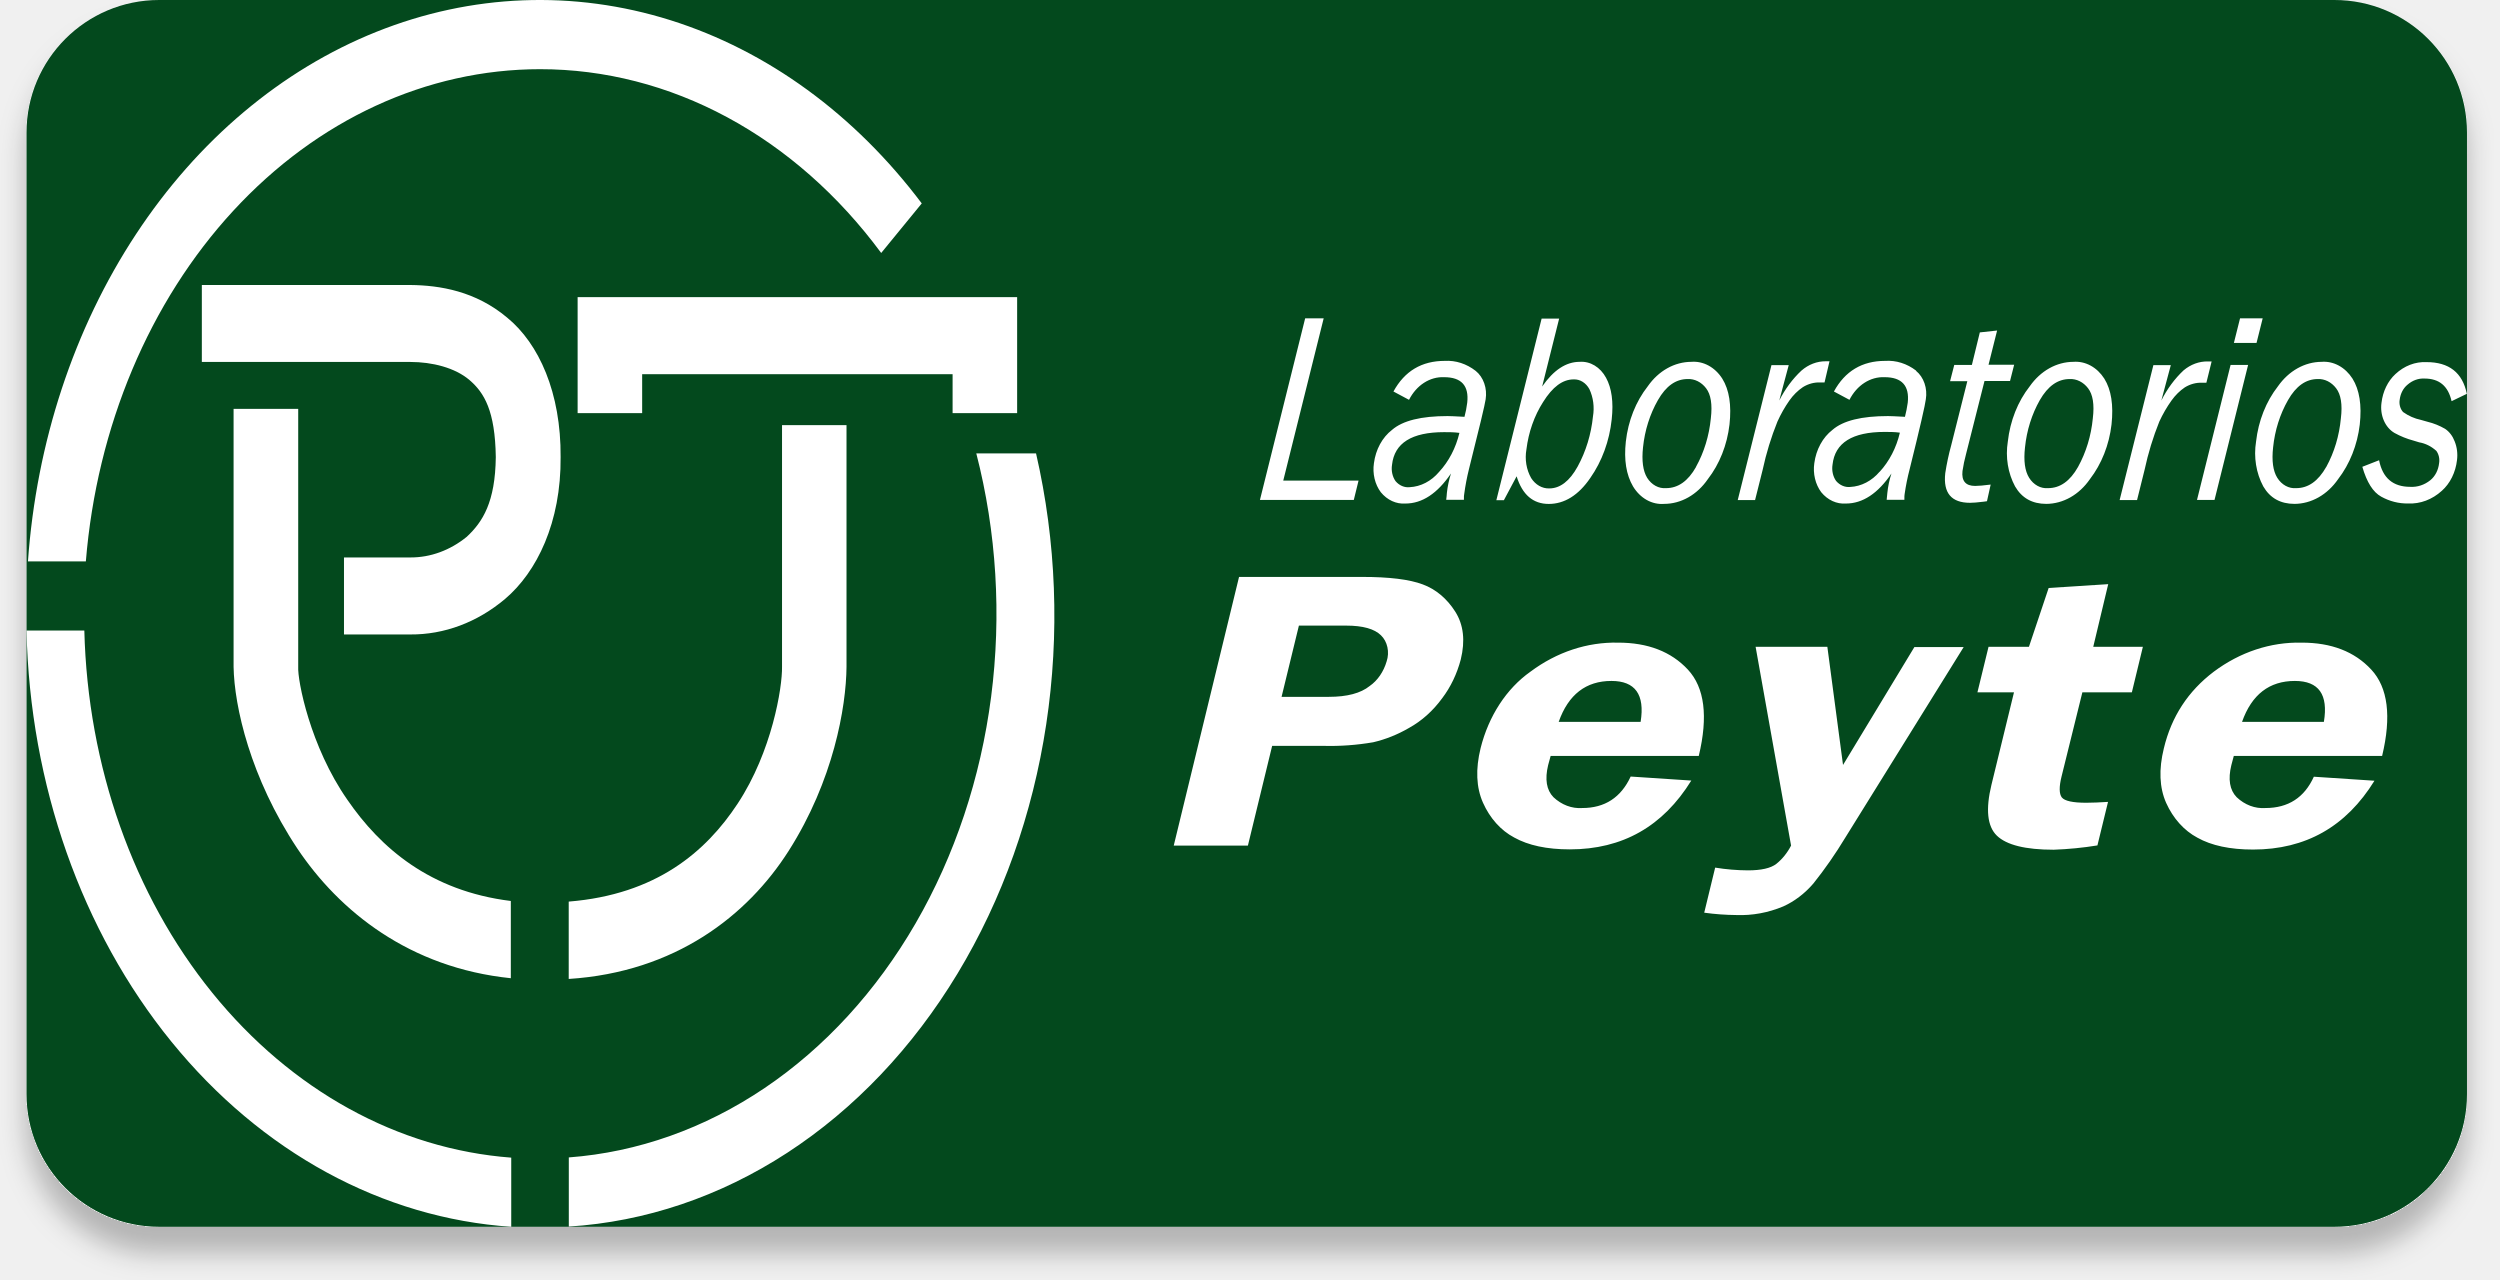
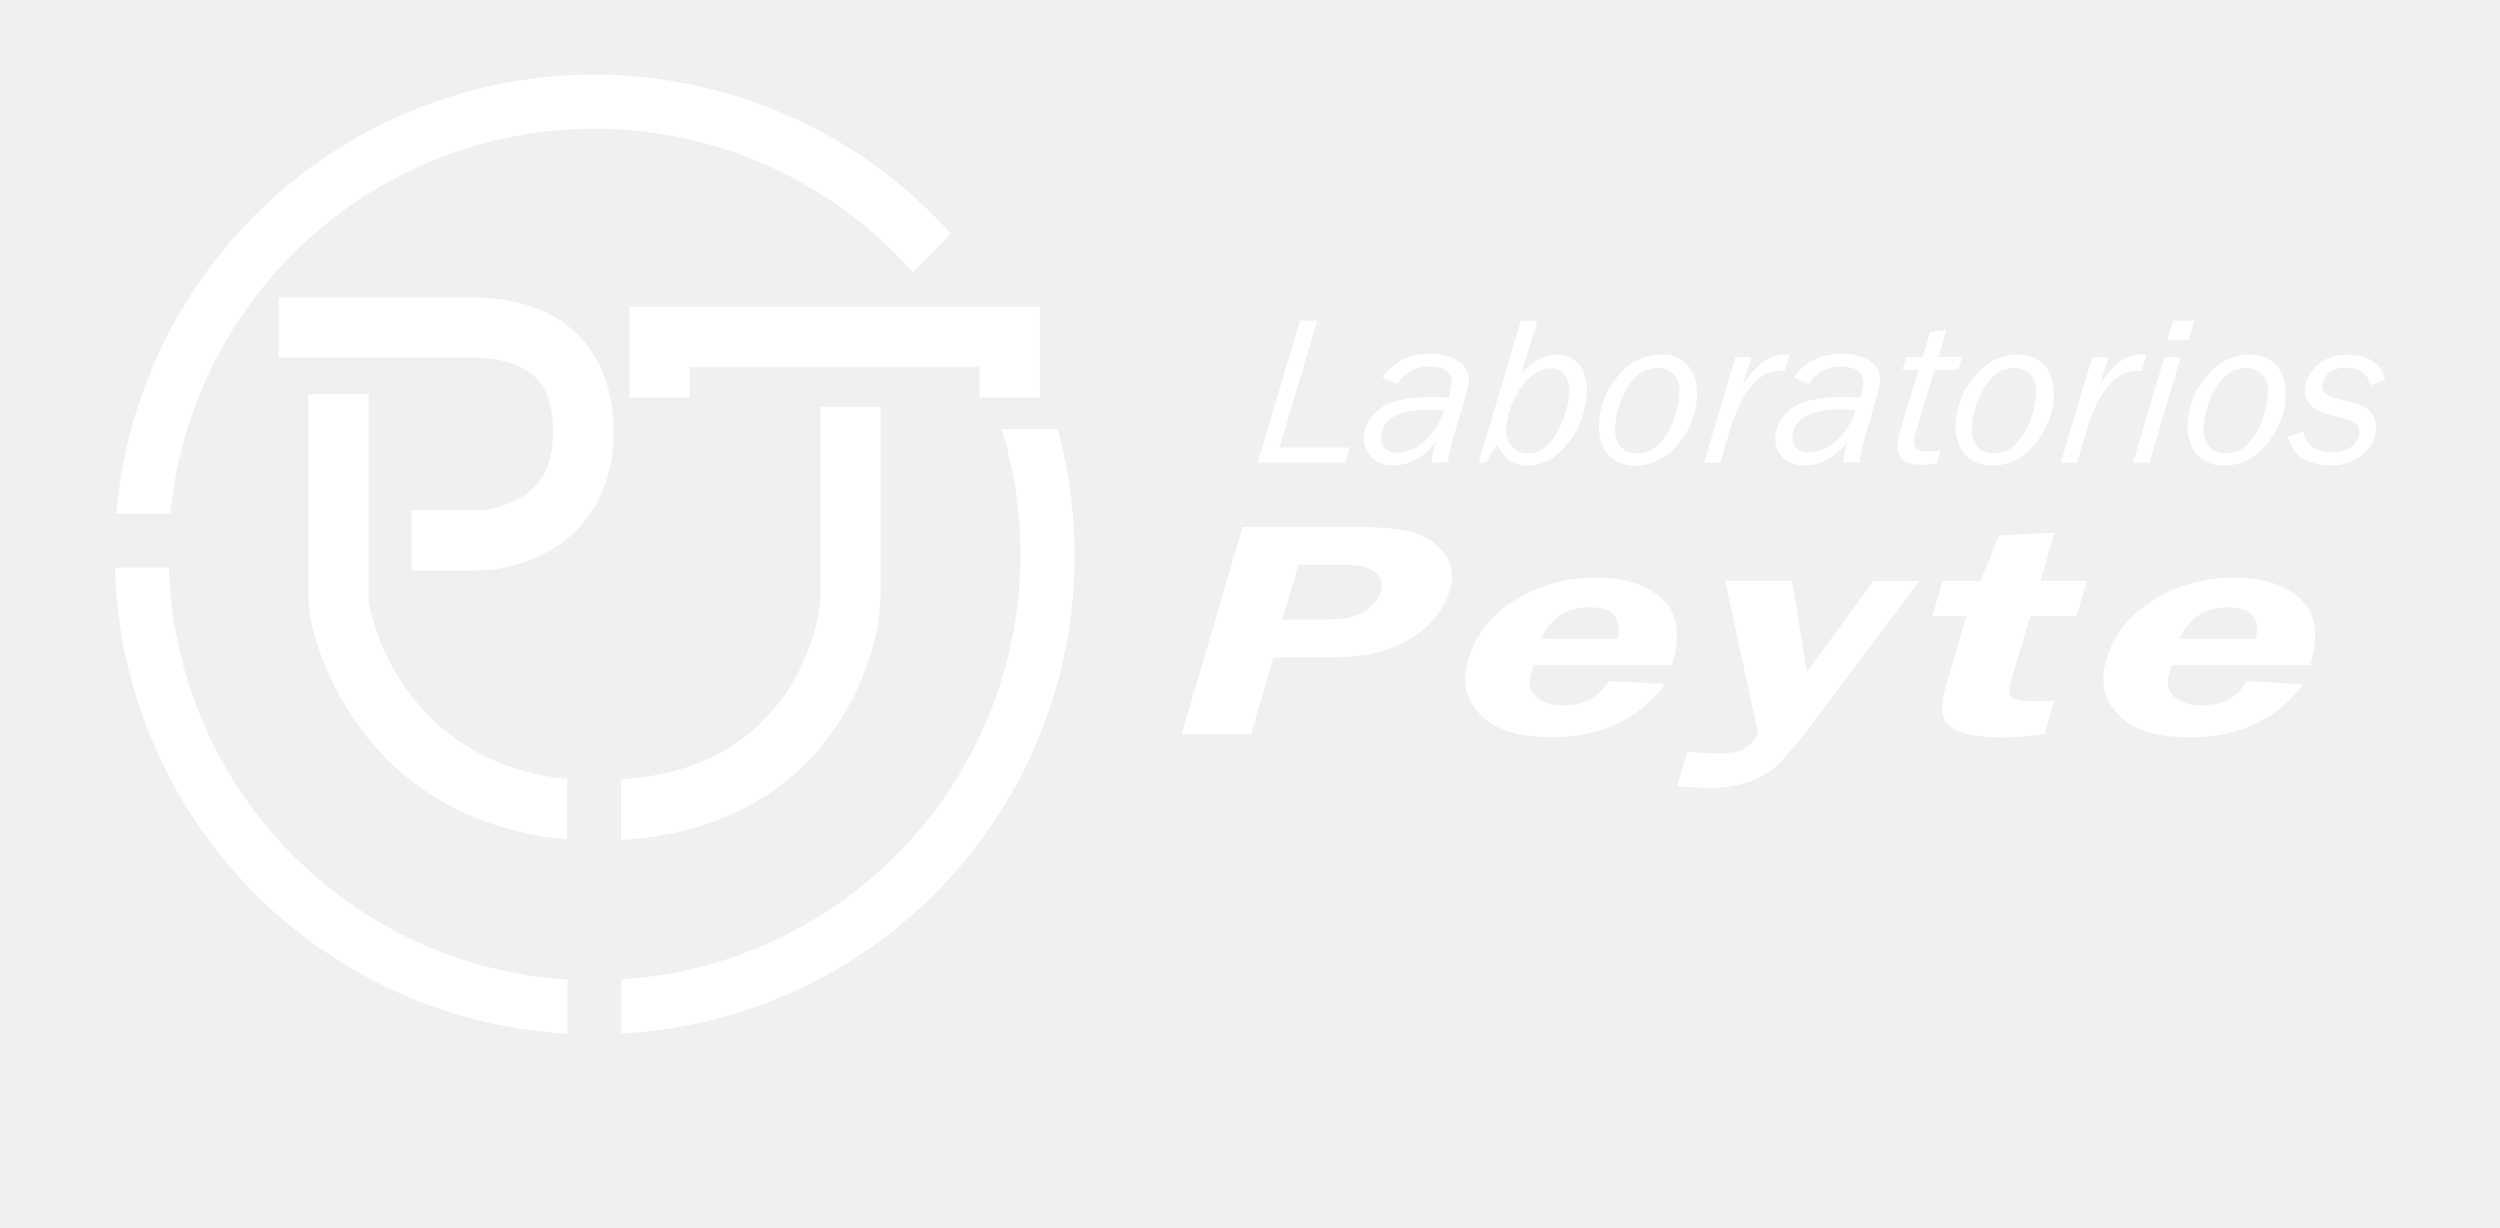
- <svg xmlns="http://www.w3.org/2000/svg" width="377" height="193" viewBox="0 0 377 193" fill="none">
-   <g filter="url(#filter0_d_25_80)">
-     <rect x="4" width="368.02" height="185" rx="20" fill="#03491D" />
-     <path d="M214.563 88.133C212.554 87.372 209.486 86.994 205.358 87H186.848L177 127.515H188.183L191.84 112.477H199.574C202.086 112.544 204.599 112.362 207.086 111.932C208.955 111.496 210.77 110.769 212.485 109.77C214.393 108.72 216.097 107.193 217.484 105.29C218.756 103.614 219.712 101.622 220.283 99.453C220.979 96.605 220.7 94.198 219.448 92.232C218.215 90.279 216.506 88.845 214.563 88.133ZM209.107 99.73C208.649 101.299 207.742 102.618 206.551 103.448C205.187 104.546 203.13 105.083 200.402 105.083H193.261L195.874 94.342H203.016C205.522 94.342 207.265 94.835 208.25 95.804C208.725 96.257 209.065 96.885 209.22 97.594C209.374 98.302 209.335 99.051 209.107 99.73ZM238.594 121.851C237.033 121.958 235.493 121.377 234.259 120.216C233.209 119.135 232.945 117.518 233.459 115.382C233.559 114.984 233.681 114.517 233.838 113.99H256.176C257.604 108.029 257.056 103.69 254.533 100.975C252.005 98.26 248.492 96.91 244.021 96.91C239.358 96.806 234.767 98.325 230.795 101.286C227.178 103.843 224.492 107.96 223.276 112.814C222.495 116.002 222.614 118.746 223.633 121.047C224.672 123.385 226.329 125.234 228.339 126.296C230.476 127.489 233.273 128.086 236.73 128.086C244.666 128.086 250.772 124.627 255.047 117.708L245.906 117.103C244.44 120.268 242.003 121.851 238.594 121.851ZM243.014 102.687C246.585 102.687 248.07 104.737 247.406 108.853H235.052C236.509 104.737 239.163 102.681 243.014 102.687ZM277.928 115.356L275.564 97.533H264.745L270.094 127.515C269.524 128.618 268.764 129.559 267.866 130.274C267.023 130.931 265.581 131.251 263.581 131.251C261.931 131.242 260.282 131.103 258.647 130.836L256.997 137.633C258.602 137.856 260.216 137.974 261.832 137.988C264.236 138.081 266.635 137.642 268.909 136.69C270.604 135.926 272.153 134.749 273.458 133.231C275.191 131.061 276.799 128.749 278.271 126.313L296.124 97.576H288.69L277.928 115.356ZM317.919 88.09L308.936 88.669L305.965 97.533H299.873L298.195 104.408H303.708L300.309 118.357C299.416 122.05 299.68 124.618 301.13 126.019C302.58 127.42 305.415 128.138 309.7 128.138C311.905 128.06 314.105 127.844 316.291 127.489L317.891 120.925C316.641 121.003 315.541 121.055 314.606 121.055C312.578 121.055 311.349 120.787 310.921 120.251C310.514 119.715 310.492 118.66 310.885 117.086L314.02 104.408H321.483L323.147 97.533H315.663L317.919 88.09ZM347.063 96.91C342.402 96.807 337.814 98.326 333.845 101.286C329.964 104.221 327.453 108.072 326.31 112.84C325.525 116.028 325.639 118.772 326.653 121.072C327.699 123.408 329.358 125.254 331.366 126.322C333.495 127.515 336.292 128.112 339.758 128.112C347.699 128.112 353.802 124.653 358.068 117.734L348.927 117.129C347.499 120.277 345.063 121.851 341.621 121.851C340.06 121.963 338.519 121.382 337.287 120.216C336.237 119.135 335.965 117.518 336.487 115.382C336.587 114.984 336.708 114.517 336.858 113.99H359.225C360.653 108.029 360.108 103.69 357.589 100.975C355.071 98.26 351.572 96.905 347.092 96.91H347.063ZM350.441 108.853H338.101C339.558 104.737 342.216 102.681 346.078 102.687C349.672 102.687 351.126 104.743 350.441 108.853Z" fill="white" />
-     <path d="M301.164 49.844L298.557 50.126L297.358 55.035H294.701L294.072 57.485H296.672L294.244 67.14C293.864 68.52 293.563 69.929 293.344 71.358C293.015 74.337 294.258 75.823 297.086 75.823C297.522 75.823 298.207 75.771 299.15 75.652L299.636 75.584L300.193 73.074C299.129 73.21 298.35 73.278 297.843 73.278C296.415 73.278 295.779 72.519 295.943 71.033C296.073 70.166 296.252 69.31 296.479 68.472L299.264 57.451H303.114L303.735 55.001H299.871L301.164 49.844ZM255.052 54.565C253.799 54.568 252.562 54.899 251.429 55.534C250.295 56.17 249.291 57.095 248.489 58.245C246.68 60.545 245.522 63.465 245.175 66.594C244.875 69.343 245.232 71.597 246.26 73.347C246.793 74.229 247.504 74.934 248.327 75.395C249.151 75.857 250.059 76.06 250.967 75.985C252.224 75.982 253.464 75.646 254.6 75.003C255.736 74.359 256.739 73.424 257.537 72.263C259.309 69.98 260.45 67.1 260.808 64.016C261.129 61.087 260.772 58.791 259.722 57.101C259.178 56.247 258.465 55.569 257.647 55.126C256.829 54.684 255.933 54.491 255.037 54.565H255.052ZM255.766 70.41C254.559 72.553 253.045 73.612 251.245 73.612C250.698 73.657 250.149 73.538 249.651 73.265C249.152 72.992 248.718 72.574 248.389 72.049C247.76 71.013 247.553 69.485 247.767 67.465C248.029 64.907 248.8 62.463 250.017 60.336C251.224 58.219 252.709 57.16 254.494 57.16C255.016 57.135 255.535 57.247 256.016 57.487C256.497 57.727 256.929 58.091 257.28 58.552C257.994 59.483 258.244 60.985 257.994 63.085C257.74 65.704 256.972 68.214 255.751 70.41H255.766ZM288.959 55.897C287.569 54.829 285.932 54.312 284.281 54.42C280.811 54.42 278.226 55.965 276.554 59.039L278.897 60.294C279.446 59.212 280.227 58.326 281.158 57.726C282.09 57.125 283.138 56.833 284.196 56.879C286.802 56.879 287.966 58.168 287.688 60.729C287.587 61.448 287.446 62.158 287.267 62.855C285.91 62.778 285.074 62.744 284.71 62.744C280.739 62.744 277.94 63.427 276.333 64.827C275.608 65.387 274.989 66.123 274.518 66.988C274.046 67.853 273.733 68.827 273.598 69.847C273.485 70.623 273.52 71.421 273.701 72.179C273.881 72.937 274.202 73.637 274.641 74.226C275.122 74.813 275.704 75.269 276.346 75.563C276.988 75.858 277.675 75.984 278.361 75.934C280.896 75.934 283.189 74.414 285.231 71.4C284.922 72.347 284.713 73.337 284.61 74.346C284.574 74.61 284.546 74.96 284.51 75.37H287.181C287.181 74.909 287.181 74.627 287.217 74.516C287.398 73.245 287.651 71.99 287.974 70.76C289.538 64.468 290.337 60.951 290.416 60.208C290.548 59.401 290.479 58.566 290.217 57.806C289.956 57.045 289.513 56.394 288.945 55.931L288.959 55.897ZM283.453 71.127C282.265 72.527 280.685 73.348 279.018 73.432C278.627 73.474 278.233 73.414 277.863 73.256C277.494 73.098 277.157 72.847 276.876 72.519C276.64 72.182 276.471 71.786 276.379 71.361C276.288 70.935 276.277 70.491 276.347 70.06C276.709 66.776 279.328 65.134 284.203 65.134C284.917 65.134 285.703 65.134 286.502 65.245C285.967 67.522 284.905 69.573 283.439 71.161L283.453 71.127ZM275.89 54.48C275.683 54.48 275.49 54.48 275.326 54.48C274.008 54.468 272.721 54.962 271.655 55.888C270.321 57.135 269.189 58.663 268.313 60.396L269.741 55.06H267.135L262.05 75.413H264.664L265.807 70.854C266.347 68.348 267.093 65.911 268.035 63.58C268.545 62.448 269.15 61.381 269.841 60.396C270.416 59.581 271.108 58.896 271.884 58.373C272.693 57.876 273.596 57.635 274.505 57.673H275.14L275.89 54.48ZM238.205 54.565C236.17 54.565 234.284 55.794 232.556 58.287L235.12 48.043H232.477L225.65 75.43H226.786L228.707 71.827C229.564 74.602 231.185 75.993 233.549 75.993C235.912 75.993 238.026 74.696 239.812 72.083C241.58 69.566 242.704 66.492 243.047 63.23C243.332 60.618 243.047 58.529 242.19 56.964C241.764 56.176 241.171 55.539 240.47 55.117C239.77 54.695 238.988 54.505 238.205 54.565ZM237.912 70.35C236.698 72.553 235.263 73.654 233.627 73.654C233.101 73.671 232.58 73.537 232.106 73.266C231.631 72.994 231.218 72.592 230.899 72.092C230.542 71.467 230.294 70.762 230.171 70.019C230.049 69.277 230.053 68.512 230.185 67.772C230.501 65.173 231.366 62.714 232.699 60.627C234.127 58.339 235.641 57.212 237.312 57.212C237.78 57.191 238.245 57.317 238.661 57.576C239.076 57.835 239.429 58.218 239.683 58.688C240.269 59.939 240.459 61.399 240.219 62.803C239.944 65.497 239.155 68.079 237.912 70.35ZM199.612 48H196.82L190 75.387H204.154L204.869 72.476H193.514L199.612 48ZM222.536 55.931C221.153 54.854 219.522 54.325 217.873 54.42C214.393 54.42 211.812 55.959 210.132 59.039L212.481 60.294C213.028 59.214 213.807 58.328 214.736 57.728C215.664 57.127 216.711 56.834 217.766 56.879C220.387 56.879 221.544 58.168 221.258 60.729C221.167 61.449 221.029 62.16 220.844 62.855C219.501 62.778 218.644 62.744 218.294 62.744C214.324 62.744 211.531 63.427 209.918 64.827C209.192 65.385 208.573 66.122 208.103 66.987C207.633 67.852 207.322 68.827 207.189 69.847C207.072 70.623 207.104 71.421 207.284 72.18C207.463 72.939 207.785 73.638 208.225 74.226C208.704 74.811 209.284 75.267 209.923 75.561C210.562 75.856 211.247 75.983 211.931 75.934C214.474 75.934 216.759 74.414 218.809 71.4C218.506 72.35 218.297 73.338 218.187 74.346C218.187 74.61 218.13 74.96 218.087 75.37H220.758C220.758 74.909 220.758 74.627 220.801 74.516C220.971 73.247 221.21 71.993 221.515 70.76C223.096 64.477 223.936 60.962 224.036 60.217C224.165 59.405 224.091 58.567 223.824 57.805C223.558 57.043 223.11 56.391 222.536 55.931ZM217.016 71.161C215.832 72.563 214.253 73.385 212.588 73.466C212.197 73.51 211.803 73.451 211.433 73.293C211.062 73.136 210.726 72.883 210.446 72.553C210.211 72.216 210.041 71.82 209.95 71.395C209.858 70.969 209.847 70.525 209.918 70.094C210.275 66.81 212.893 65.168 217.773 65.168C218.487 65.168 219.28 65.168 220.08 65.279C219.541 67.545 218.479 69.584 217.016 71.161ZM368.715 64.665C367.877 64.181 366.992 63.825 366.08 63.606L365.058 63.316C364.116 63.121 363.21 62.721 362.388 62.138C362.169 61.901 362.007 61.599 361.918 61.263C361.829 60.927 361.816 60.569 361.881 60.225C361.939 59.78 362.073 59.355 362.274 58.974C362.476 58.594 362.74 58.267 363.052 58.014C363.791 57.366 364.692 57.038 365.608 57.084C367.837 57.084 369.179 58.21 369.7 60.498L372 59.389C371.348 56.196 369.317 54.602 365.908 54.608C364.22 54.528 362.563 55.166 361.231 56.409C360.083 57.467 359.329 59.021 359.131 60.737C359.002 61.647 359.123 62.582 359.476 63.402C359.829 64.222 360.394 64.884 361.088 65.288C362.003 65.792 362.961 66.179 363.944 66.44L364.816 66.705C365.752 66.864 366.639 67.304 367.394 67.986C367.58 68.237 367.715 68.537 367.788 68.861C367.861 69.186 367.87 69.526 367.815 69.855C367.758 70.369 367.611 70.863 367.384 71.305C367.156 71.746 366.853 72.125 366.494 72.416C365.603 73.128 364.544 73.478 363.473 73.415C360.852 73.415 359.295 72.075 358.767 69.403L356.239 70.393C356.91 72.715 357.853 74.226 359.095 74.901C360.361 75.601 361.743 75.951 363.137 75.925C364.969 76.013 366.769 75.337 368.229 74.013C368.848 73.463 369.369 72.772 369.761 71.978C370.153 71.186 370.41 70.307 370.515 69.394C370.643 68.422 370.519 67.427 370.157 66.543C369.857 65.749 369.351 65.09 368.715 64.665ZM329.28 55.854C327.941 57.111 326.805 58.65 325.93 60.396L327.359 55.06H324.731L319.639 75.413H322.267L323.402 70.854C323.941 68.348 324.685 65.912 325.623 63.58C326.145 62.447 326.762 61.379 327.466 60.396C328.033 59.601 328.712 58.93 329.473 58.415C330.28 57.92 331.18 57.679 332.086 57.715H332.722L333.515 54.505C333.308 54.505 333.115 54.505 332.951 54.505C331.638 54.478 330.353 54.95 329.28 55.854ZM331.308 75.387H333.95L339.014 55.035H336.371L331.308 75.387ZM350.083 54.565C348.831 54.572 347.596 54.905 346.462 55.541C345.329 56.176 344.325 57.099 343.52 58.245C341.719 60.55 340.564 63.468 340.213 66.594C339.836 68.928 340.225 71.346 341.299 73.347C342.322 75.106 343.894 75.985 346.012 75.985C347.269 75.978 348.508 75.641 349.644 74.998C350.779 74.355 351.782 73.421 352.582 72.263C354.348 69.975 355.489 67.098 355.853 64.016C356.175 61.087 355.81 58.791 354.761 57.101C354.217 56.249 353.505 55.572 352.688 55.13C351.872 54.687 350.977 54.493 350.083 54.565ZM350.797 70.41C349.583 72.553 348.076 73.612 346.269 73.612C345.722 73.658 345.173 73.539 344.674 73.266C344.175 72.993 343.741 72.575 343.413 72.049C342.77 71.013 342.561 69.485 342.784 67.465C343.046 64.907 343.817 62.463 345.034 60.336C346.238 58.219 347.733 57.16 349.519 57.16C350.037 57.138 350.554 57.25 351.033 57.491C351.511 57.731 351.94 58.093 352.29 58.552C353.004 59.483 353.261 60.985 353.004 63.085C352.763 65.7 352.009 68.21 350.804 70.41H350.797ZM336.871 51.714H340.285L341.213 48H337.8L336.871 51.714ZM312.654 54.565C311.403 54.571 310.167 54.903 309.033 55.538C307.9 56.174 306.896 57.097 306.091 58.245C304.283 60.545 303.125 63.465 302.778 66.594C302.404 68.929 302.795 71.347 303.871 73.347C304.892 75.106 306.456 75.985 308.584 75.985C309.84 75.978 311.08 75.641 312.216 74.998C313.351 74.355 314.354 73.421 315.154 72.263C316.918 69.974 318.057 67.097 318.418 64.016C318.732 61.087 318.382 58.791 317.332 57.101C316.788 56.25 316.076 55.573 315.26 55.131C314.444 54.688 313.549 54.494 312.654 54.565ZM313.369 70.41C312.162 72.553 310.655 73.612 308.848 73.612C308.301 73.658 307.752 73.539 307.253 73.266C306.754 72.993 306.32 72.575 305.992 72.049C305.349 71.013 305.142 69.485 305.37 67.465C305.63 64.91 306.396 62.466 307.605 60.336C308.82 58.219 310.312 57.16 312.105 57.16C312.625 57.136 313.143 57.248 313.622 57.489C314.102 57.729 314.532 58.092 314.883 58.552C315.597 59.483 315.854 60.985 315.597 63.085C315.347 65.702 314.583 68.212 313.369 70.41Z" fill="white" />
-     <path d="M156.235 68.372H147.225C150.284 80.245 151.049 92.793 149.463 105.07C147.876 117.347 143.978 129.035 138.064 139.254C132.149 149.474 124.371 157.958 115.314 164.07C106.258 170.181 96.159 173.76 85.776 174.539V184.966C97.313 184.246 108.567 180.446 118.711 173.845C128.855 167.244 137.63 158.01 144.39 146.823C151.151 135.636 155.724 122.781 157.774 109.204C159.824 95.627 159.298 81.674 156.235 68.372ZM81.439 10.433C91.17 10.431 100.79 12.901 109.659 17.68C118.529 22.458 126.446 29.435 132.885 38.148L139.001 30.673C128.901 17.25 115.733 7.649 101.12 3.051C86.507 -1.546 71.087 -0.937 56.76 4.801C42.433 10.54 29.824 21.158 20.488 35.348C11.151 49.538 5.494 66.68 4.214 84.661H12.946C14.605 64.34 22.537 45.484 35.198 31.763C47.859 18.042 64.343 10.439 81.439 10.433ZM87.106 62.297H96.837V56.426H143.652V62.297H153.384V44.804H87.106V62.297ZM12.717 95.088H4C4.508 118.297 12.308 140.428 25.85 157.086C39.392 173.743 57.685 183.708 77.095 185V174.573C60.001 173.285 43.925 164.421 32.017 149.719C20.109 135.017 13.226 115.534 12.717 95.088ZM118.944 128.29C125.668 117.726 127.604 106.651 127.654 100.558V64.106H117.93V100.55C117.987 103.664 116.408 113.349 111.235 121.191C106.44 128.478 98.931 134.895 85.762 135.961V147.626C101.839 146.593 112.721 138.077 118.944 128.29ZM35.224 61.657V100.558C35.332 106.531 37.739 117.257 44.82 127.932C51.165 137.42 61.754 145.945 77.031 147.515V135.867C64.827 134.357 57.36 127.846 52.387 120.611C46.771 112.573 44.849 102.589 44.97 100.558V61.657H35.224ZM76.474 47.893C71.722 43.9 66.327 43.021 61.883 42.978H30.437V54.583H61.876C65.148 54.583 68.621 55.436 70.822 57.33C73.022 59.225 74.666 61.947 74.766 68.927C74.687 75.702 72.808 78.697 70.386 80.95C67.878 82.992 64.911 84.078 61.876 84.064H51.873V95.677H61.876C66.991 95.716 71.988 93.843 76.166 90.319C80.954 86.266 84.626 78.782 84.54 68.918C84.612 59.242 81.282 51.818 76.474 47.893Z" fill="white" />
-   </g>
+ <svg xmlns="http://www.w3.org/2000/svg" id="Capa_1" data-name="Capa 1" viewBox="0 0 565.17 277.53">
  <defs>
-     <filter id="filter0_d_25_80" x="0" y="0" width="376.02" height="193" filterUnits="userSpaceOnUse" color-interpolation-filters="sRGB">
-       <feFlood flood-opacity="0" result="BackgroundImageFix" />
-       <feColorMatrix in="SourceAlpha" type="matrix" values="0 0 0 0 0 0 0 0 0 0 0 0 0 0 0 0 0 0 127 0" result="hardAlpha" />
-       <feOffset dy="4" />
-       <feGaussianBlur stdDeviation="2" />
-       <feComposite in2="hardAlpha" operator="out" />
-       <feColorMatrix type="matrix" values="0 0 0 0 0 0 0 0 0 0 0 0 0 0 0 0 0 0 0.25 0" />
-       <feBlend mode="normal" in2="BackgroundImageFix" result="effect1_dropShadow_25_80" />
-       <feBlend mode="normal" in="SourceGraphic" in2="effect1_dropShadow_25_80" result="shape" />
-     </filter>
+     <style>.cls-1{fill:#fff;}</style>
  </defs>
+   <path class="cls-1" d="M319.73,120.46q-4.22-1.32-12.89-1.31H280.92L267.13,166h15.66l5.12-17.39h10.83a64.28,64.28,0,0,0,10.52-.63,30.89,30.89,0,0,0,7.56-2.5,20.84,20.84,0,0,0,7-5.18,18.12,18.12,0,0,0,3.92-6.75q1.46-4.94-1.17-8.35A13.55,13.55,0,0,0,319.73,120.46Zm-7.64,13.41a8.06,8.06,0,0,1-3.58,4.3c-1.91,1.27-4.79,1.89-8.61,1.89h-10l3.66-12.42h10c3.51,0,5.95.57,7.33,1.69A3.91,3.91,0,0,1,312.09,133.87Zm41.29,25.58a9.06,9.06,0,0,1-6.07-1.89c-1.47-1.25-1.84-3.12-1.12-5.59.14-.46.31-1,.53-1.61H378q3-10.34-2.3-15.05c-3.54-3.14-8.46-4.7-14.72-4.7a34.12,34.12,0,0,0-18.52,5.06A23.25,23.25,0,0,0,331.93,149q-1.64,5.53.5,9.52a13.71,13.71,0,0,0,6.59,6.07q4.49,2.07,11.75,2.07,16.67,0,25.65-12l-12.8-.7Q360.54,159.45,353.38,159.45Zm6.19-22.16c5,0,7.08,2.37,6.15,7.13h-17.3Q351.48,137.28,359.57,137.29Zm48.89,14.65-3.31-20.61H390L397.49,166a10.46,10.46,0,0,1-3.12,3.19c-1.18.76-3.2,1.13-6,1.13a53.58,53.58,0,0,1-6.91-.48l-2.31,7.86a63.16,63.16,0,0,0,6.77.41,27.63,27.63,0,0,0,9.91-1.5,18.53,18.53,0,0,0,6.37-4,76.49,76.49,0,0,0,6.74-8l25-33.23H423.53Zm56-31.53-12.58.67-4.16,10.25h-8.53l-2.35,7.95h7.72l-4.76,16.13c-1.25,4.27-.88,7.24,1.15,8.86s6,2.45,12,2.45a89,89,0,0,0,9.23-.75l2.24-7.59c-1.75.09-3.29.15-4.6.15q-4.26,0-5.16-.93c-.57-.62-.6-1.84-.05-3.66L459,139.28h10.45l2.33-7.95H461.3Zm40.81,10.2a34.11,34.11,0,0,0-18.51,5.06q-8.15,5.09-10.55,13.36-1.65,5.53.48,9.52a13.83,13.83,0,0,0,6.6,6.07q4.47,2.07,11.75,2.07,16.68,0,25.64-12l-12.8-.7q-3,5.46-10.23,5.46a9,9,0,0,1-6.07-1.89c-1.47-1.25-1.85-3.12-1.12-5.59.14-.46.31-1,.52-1.61h31.32q3-10.34-2.29-15.05T505.31,130.61ZM510,144.42H492.72q3.06-7.14,11.17-7.13Q511.44,137.29,510,144.42Z" />
+   <path class="cls-1" d="M440,74.64l-3.65.33-1.68,5.75h-3.72l-.88,2.87h3.64L430.31,94.9a37.25,37.25,0,0,0-1.26,4.94c-.46,3.49,1.28,5.23,5.24,5.23.61,0,1.57-.06,2.89-.2l.68-.08.78-2.94c-1.49.16-2.58.24-3.29.24-2,0-2.89-.89-2.66-2.63a22.47,22.47,0,0,1,.75-3l3.9-12.91h5.39l.87-2.87h-5.41Zm-64.57,5.53a12,12,0,0,0-9.19,4.31,17.67,17.67,0,0,0-4.64,9.78c-.42,3.22.08,5.86,1.52,7.91a7.49,7.49,0,0,0,6.59,3.09,11.94,11.94,0,0,0,9.2-4.36,17.79,17.79,0,0,0,4.58-9.66c.45-3.43-.05-6.12-1.52-8.1A7.59,7.59,0,0,0,375.41,80.17Zm1,18.56c-1.69,2.51-3.81,3.75-6.33,3.75a4.6,4.6,0,0,1-4-1.83q-1.32-1.82-.87-5.37a18.84,18.84,0,0,1,3.15-8.35c1.69-2.48,3.77-3.72,6.27-3.72a5,5,0,0,1,3.9,1.63c1,1.09,1.35,2.85,1,5.31A19.57,19.57,0,0,1,376.41,98.73Zm46.48-17A11,11,0,0,0,416.36,80c-4.86,0-8.48,1.81-10.82,5.41l3.28,1.47a8.33,8.33,0,0,1,7.42-4c3.65,0,5.28,1.51,4.89,4.51a19.31,19.31,0,0,1-.59,2.49c-1.9-.09-3.07-.13-3.58-.13-5.56,0-9.48.8-11.73,2.44a8.6,8.6,0,0,0-3.83,5.88,6.14,6.14,0,0,0,1.46,5.13,6.72,6.72,0,0,0,5.21,2c3.55,0,6.76-1.78,9.62-5.31a14.19,14.19,0,0,0-.87,3.45c-.05.31-.09.72-.14,1.2h3.74c0-.54,0-.87.05-1a33.66,33.66,0,0,1,1.06-4.4c2.19-7.37,3.31-11.49,3.42-12.36A4.92,4.92,0,0,0,422.89,81.77Zm-7.71,17.84a9.41,9.41,0,0,1-6.21,2.7,3.81,3.81,0,0,1-3-1.07,3.46,3.46,0,0,1-.74-2.88q.76-5.77,11-5.77c1,0,2.1,0,3.22.13A14.74,14.74,0,0,1,415.18,99.61ZM404.61,80.07c-.29,0-.56,0-.79,0a8.63,8.63,0,0,0-5.14,1.65A19.49,19.49,0,0,0,394,87l2-6.25h-3.65l-7.12,23.84h3.66l1.6-5.34a46,46,0,0,1,3.12-8.52A22.19,22.19,0,0,1,396.14,87,10.48,10.48,0,0,1,399,84.63a7.46,7.46,0,0,1,3.67-.82l.89,0Zm-52.77.1c-2.85,0-5.49,1.44-7.91,4.36l3.59-12h-3.7l-9.56,32.08h1.59l2.69-4.22c1.2,3.25,3.47,4.88,6.78,4.88s6.27-1.52,8.77-4.58a20,20,0,0,0,4.53-10.37q.6-4.59-1.2-7.34A6.17,6.17,0,0,0,351.84,80.17Zm-.41,18.49c-1.7,2.58-3.71,3.87-6,3.87a4.65,4.65,0,0,1-3.82-1.83,6.55,6.55,0,0,1-1-5.06,18.08,18.08,0,0,1,3.52-8.37c2-2.68,4.12-4,6.46-4A3.79,3.79,0,0,1,353.91,85a7,7,0,0,1,.75,4.82A20.72,20.72,0,0,1,351.43,98.66ZM297.8,72.48h-3.91l-9.55,32.08h19.82l1-3.41H289.26Zm32.1,9.29A11,11,0,0,0,323.37,80q-7.31,0-10.84,5.41l3.29,1.47a8.31,8.31,0,0,1,7.4-4c3.67,0,5.29,1.51,4.89,4.51a16.23,16.23,0,0,1-.58,2.49c-1.88-.09-3.08-.13-3.57-.13-5.56,0-9.47.8-11.73,2.44a8.55,8.55,0,0,0-3.82,5.88,6.07,6.07,0,0,0,1.45,5.13,6.7,6.7,0,0,0,5.19,2c3.56,0,6.76-1.78,9.63-5.31a15.17,15.17,0,0,0-.87,3.45c0,.31-.08.72-.14,1.2h3.74c0-.54,0-.87.06-1a34.94,34.94,0,0,1,1-4.4Q331.79,88.1,332,86.79A4.94,4.94,0,0,0,329.9,81.77Zm-7.73,17.84a9.35,9.35,0,0,1-6.2,2.7,3.77,3.77,0,0,1-3-1.07,3.46,3.46,0,0,1-.74-2.88q.75-5.77,11-5.77c1,0,2.11,0,3.23.13A14.68,14.68,0,0,1,322.17,99.61ZM534.59,92a15.5,15.5,0,0,0-3.69-1.24l-1.43-.34a11,11,0,0,1-3.74-1.38,2.33,2.33,0,0,1-.71-2.24,3.85,3.85,0,0,1,1.64-2.59,5.65,5.65,0,0,1,3.58-1.09c3.12,0,5,1.32,5.73,4l3.22-1.3q-1.37-5.61-8.53-5.6a10,10,0,0,0-6.55,2.11,7.73,7.73,0,0,0-2.94,5.07,5,5,0,0,0,2.74,5.33,19.84,19.84,0,0,0,4,1.35l1.22.31a7.81,7.81,0,0,1,3.61,1.5,2.55,2.55,0,0,1,.59,2.19,4.31,4.31,0,0,1-1.85,3,7,7,0,0,1-4.23,1.17c-3.67,0-5.85-1.57-6.59-4.7l-3.54,1.16c.94,2.72,2.26,4.49,4,5.28a13,13,0,0,0,5.66,1.2,11.07,11.07,0,0,0,7.13-2.24,8.12,8.12,0,0,0,3.2-5.41,5.61,5.61,0,0,0-.5-3.34A4.78,4.78,0,0,0,534.59,92ZM479.37,81.68A19.5,19.5,0,0,0,474.68,87l2-6.25H473l-7.13,23.84h3.68l1.59-5.34a46.14,46.14,0,0,1,3.11-8.52A22.2,22.2,0,0,1,476.83,87a10.48,10.48,0,0,1,2.81-2.32,7.47,7.47,0,0,1,3.66-.82l.89,0,1.11-3.76c-.29,0-.56,0-.79,0A8.66,8.66,0,0,0,479.37,81.68Zm2.84,22.88h3.7L493,80.72h-3.7ZM508.5,80.17a12.08,12.08,0,0,0-9.19,4.31,17.79,17.79,0,0,0-4.63,9.78,10.84,10.84,0,0,0,1.52,7.91q2.15,3.09,6.6,3.09a12,12,0,0,0,9.2-4.36,17.94,17.94,0,0,0,4.58-9.66c.45-3.43-.06-6.12-1.53-8.1A7.6,7.6,0,0,0,508.5,80.17Zm1,18.56c-1.7,2.51-3.81,3.75-6.34,3.75a4.59,4.59,0,0,1-4-1.83q-1.35-1.82-.88-5.37a18.84,18.84,0,0,1,3.15-8.35q2.53-3.72,6.28-3.72a5,5,0,0,1,3.88,1.63c1,1.09,1.36,2.85,1,5.31A19.57,19.57,0,0,1,509.51,98.73ZM490,76.83h4.78l1.3-4.35H491.3Zm-33.91,3.34a12.05,12.05,0,0,0-9.19,4.31,17.67,17.67,0,0,0-4.64,9.78,10.85,10.85,0,0,0,1.53,7.91c1.43,2.06,3.62,3.09,6.6,3.09a12,12,0,0,0,9.2-4.36,17.92,17.92,0,0,0,4.57-9.66c.44-3.43-.05-6.12-1.52-8.1A7.61,7.61,0,0,0,456.09,80.17Zm1,18.56c-1.69,2.51-3.8,3.75-6.33,3.75a4.59,4.59,0,0,1-4-1.83q-1.35-1.82-.87-5.37a18.93,18.93,0,0,1,3.13-8.35c1.7-2.48,3.79-3.72,6.3-3.72a5,5,0,0,1,3.89,1.63c1,1.09,1.36,2.85,1,5.31A19.6,19.6,0,0,1,457.09,98.73Z" />
+   <path class="cls-1" d="M239.06,97H226.45a96.29,96.29,0,0,1-86,124.42v12.22A108.12,108.12,0,0,0,239.06,97ZM134.38,29.1a96,96,0,0,1,72,32.48l8.56-8.76A108.4,108.4,0,0,0,26.3,116.09H38.52A96.34,96.34,0,0,1,134.38,29.1Zm7.93,60.78h13.62V83h65.52v6.88h13.62V69.38H142.31ZM38.2,128.31H26a108.37,108.37,0,0,0,102.3,105.37V221.46A96.2,96.2,0,0,1,38.2,128.31Zm148.67,38.91c9.41-12.38,12.12-25.36,12.19-32.5V92H185.45v42.71c.08,3.65-2.13,15-9.37,24.19-6.71,8.54-17.22,16.06-35.65,17.31v13.67C162.93,188.67,178.16,178.69,186.87,167.22ZM69.7,89.13v45.59c.15,7,3.52,19.57,13.43,32.08,8.88,11.12,23.7,21.11,45.08,22.95V176.1c-17.08-1.77-27.53-9.4-34.49-17.88-7.86-9.42-10.55-21.12-10.38-23.5V89.13ZM127.43,73c-6.65-4.68-14.2-5.71-20.42-5.76H63V80.84H107c4.58,0,9.44,1,12.52,3.22s5.38,5.41,5.52,13.59c-.11,7.94-2.74,11.45-6.13,14.09A21,21,0,0,1,107,115.39h-14V129h14a34.29,34.29,0,0,0,20-6.28c6.7-4.75,11.84-13.52,11.72-25.08C138.82,86.3,134.16,77.6,127.43,73Z" />
</svg>
